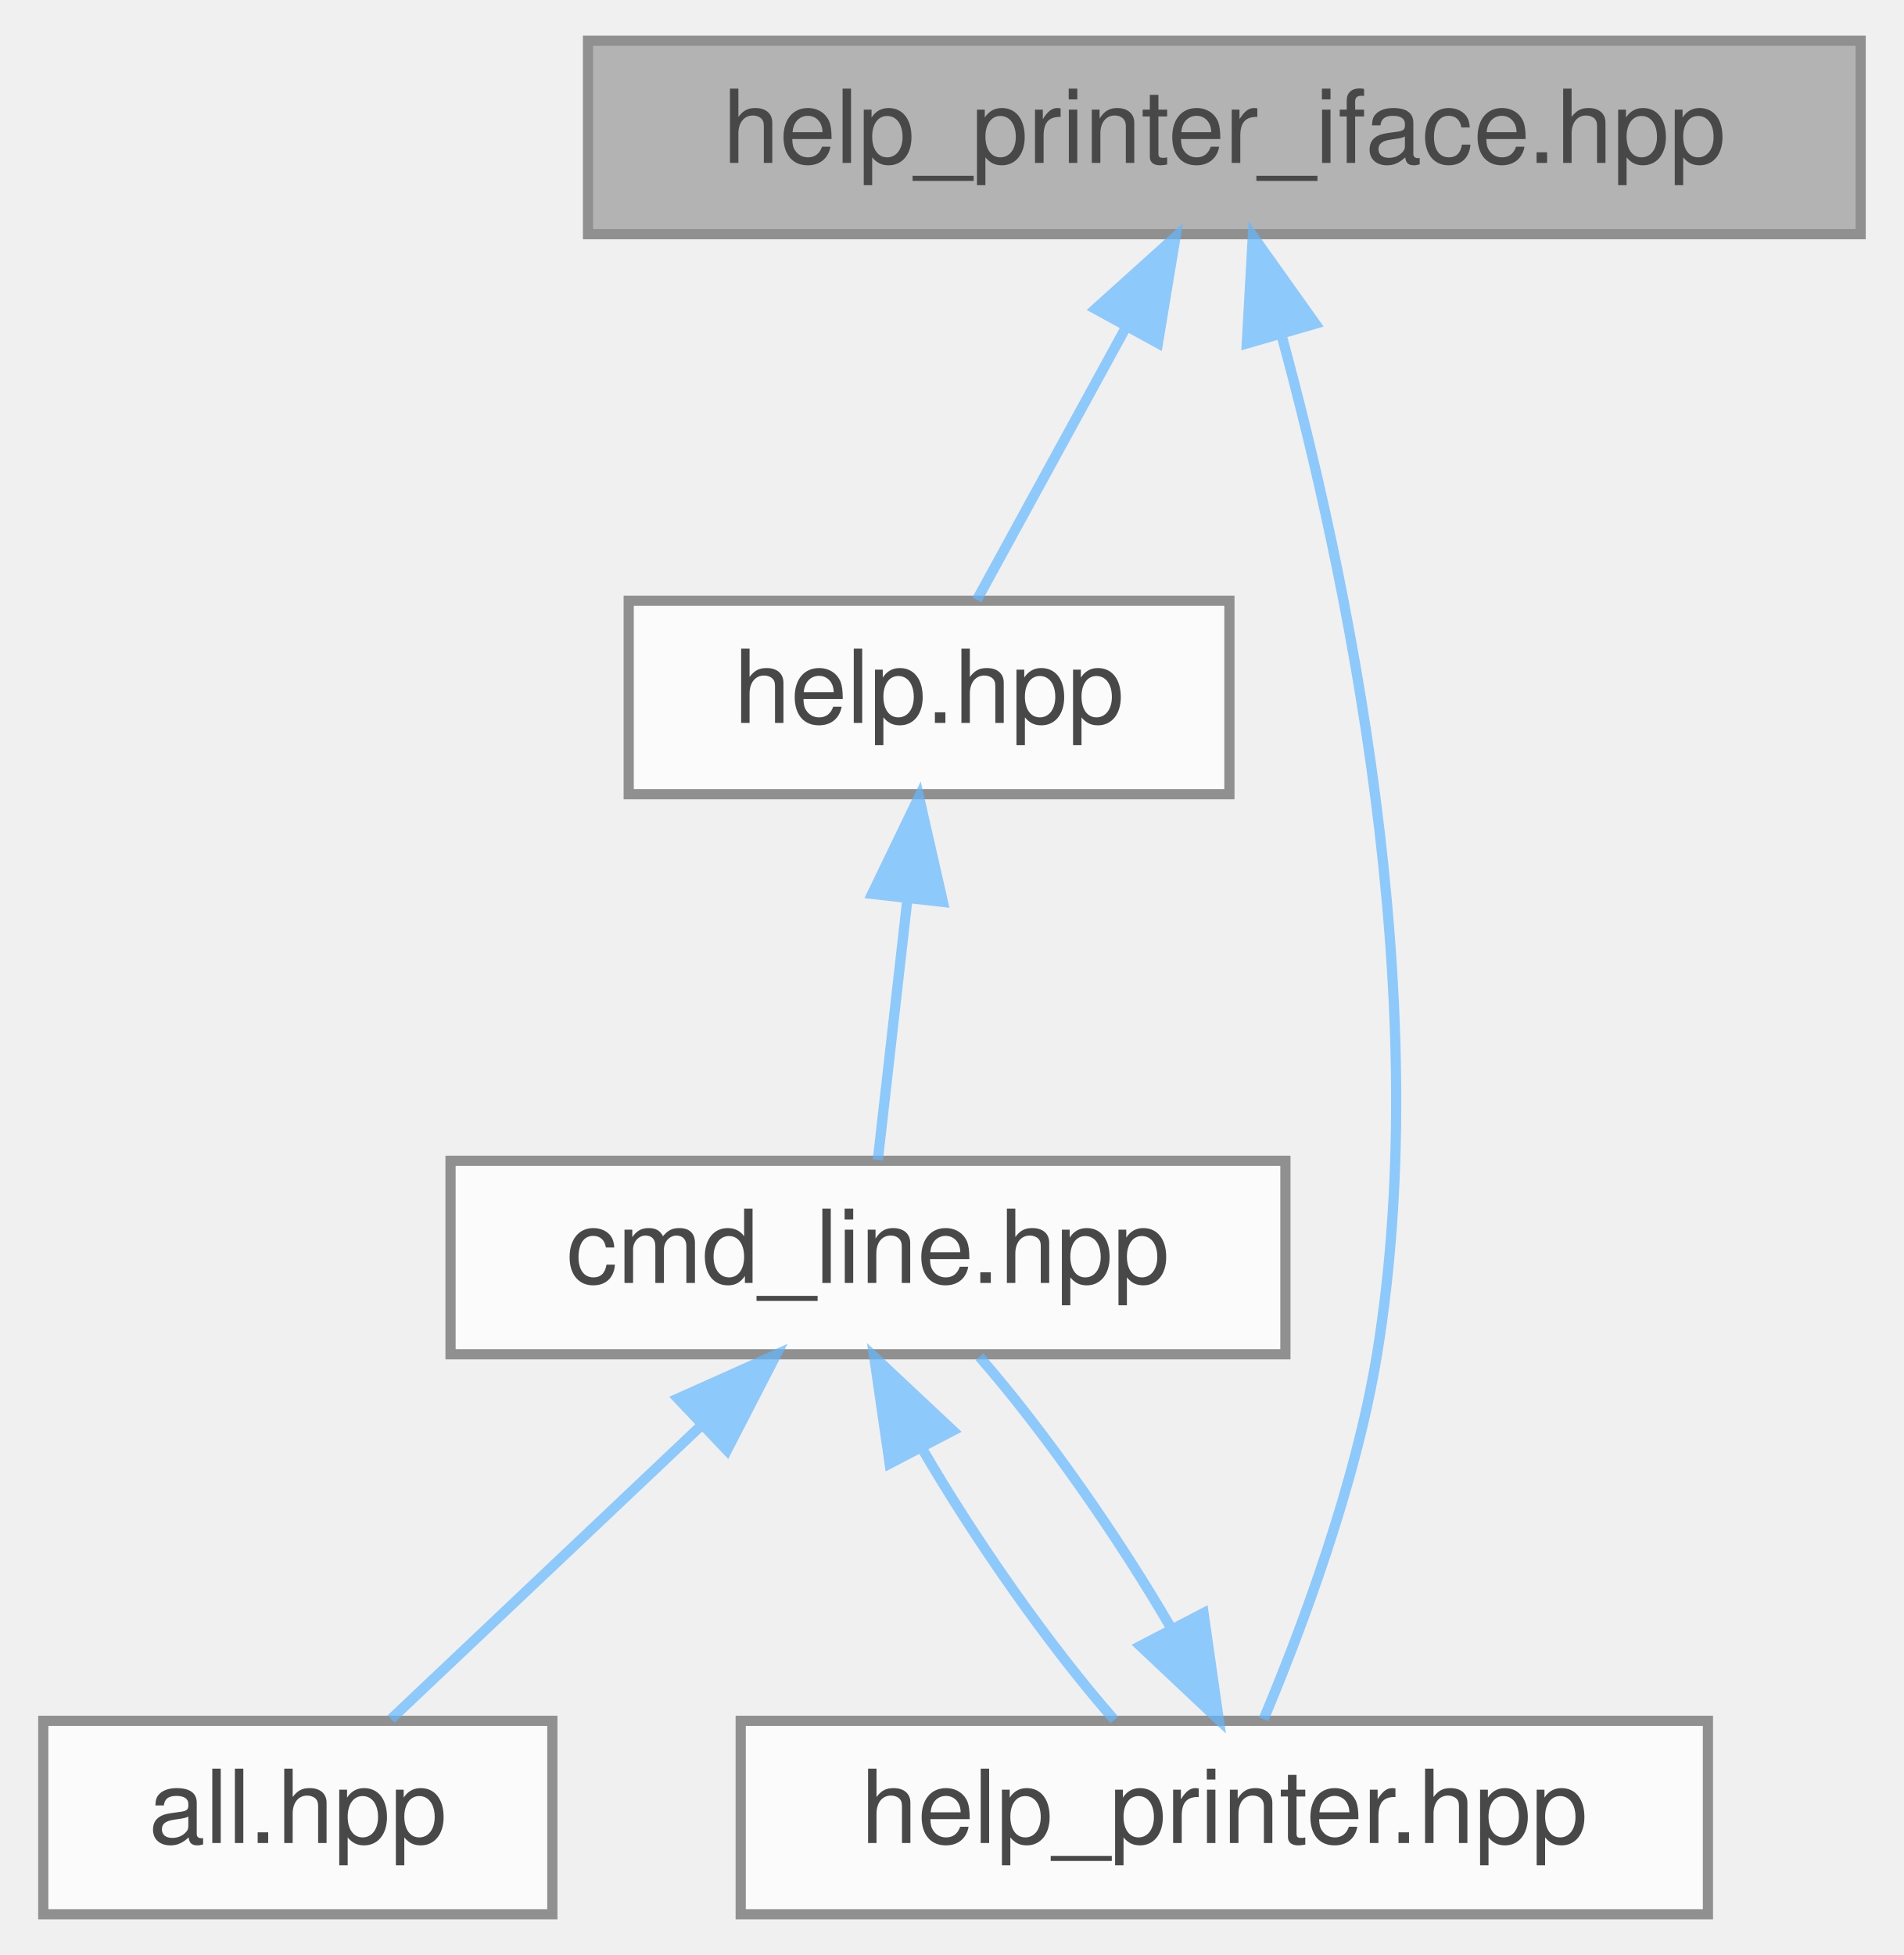
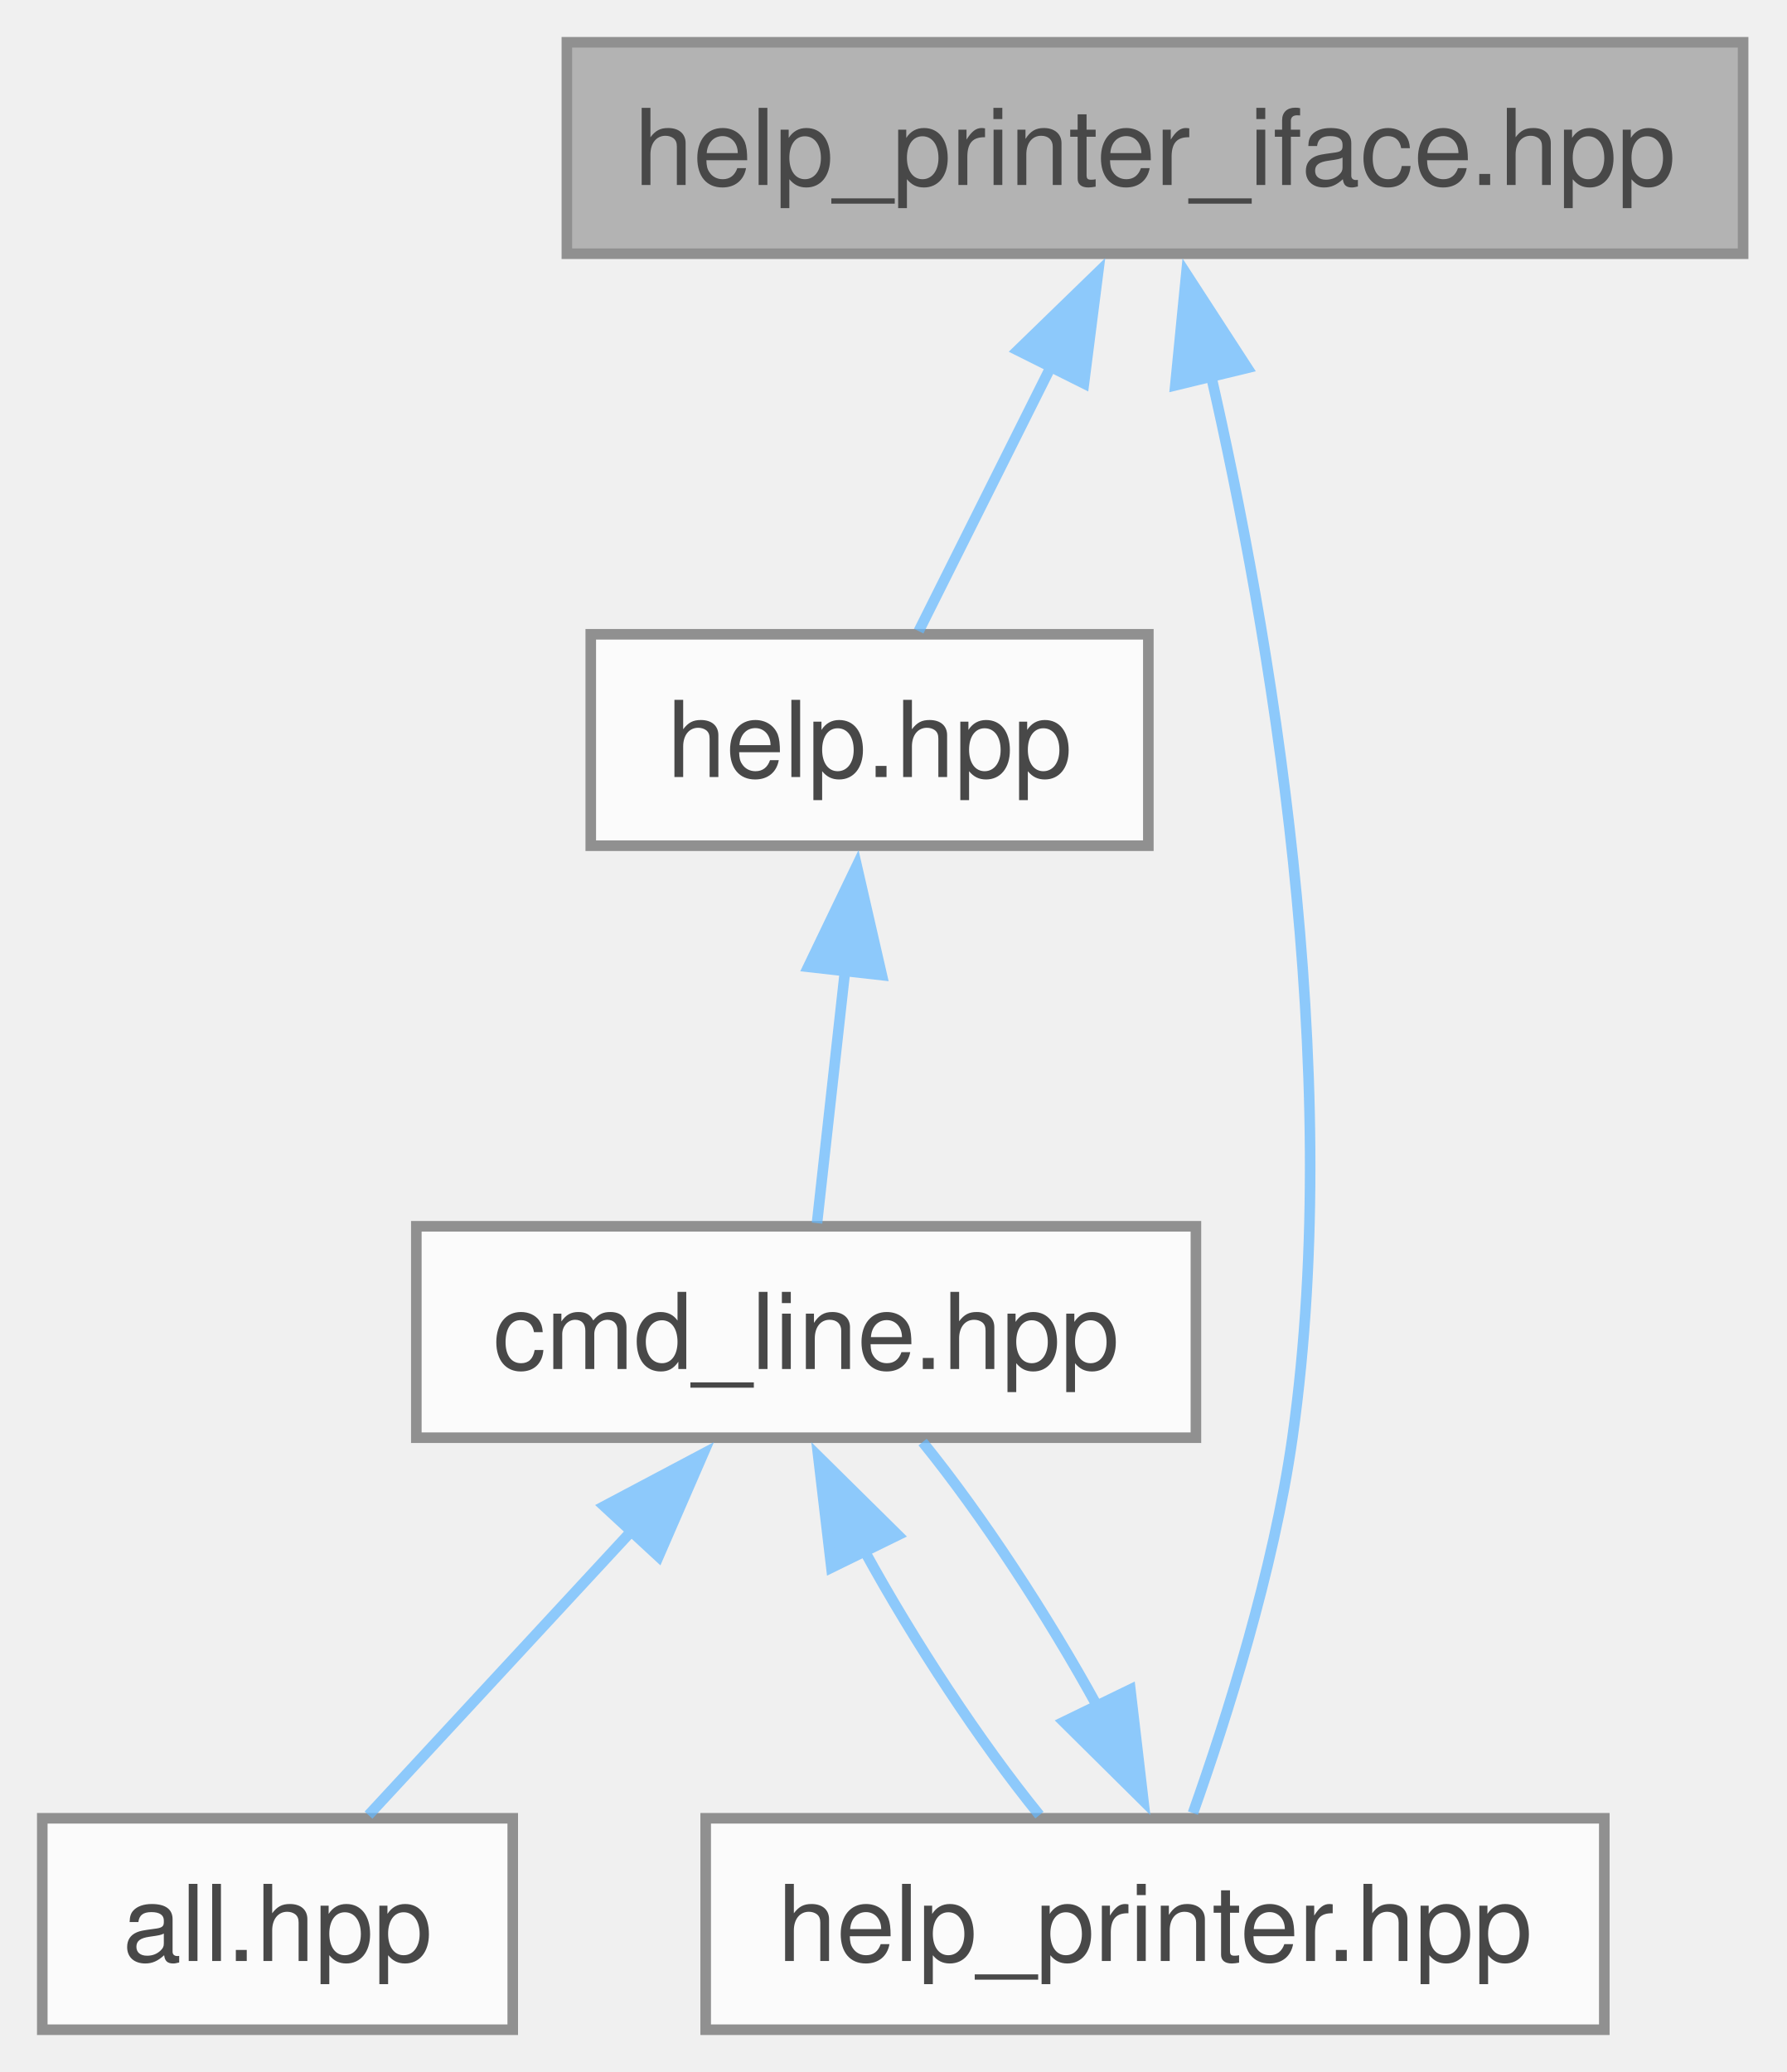
- <svg xmlns="http://www.w3.org/2000/svg" xmlns:xlink="http://www.w3.org/1999/xlink" width="187pt" height="192pt" viewBox="0.00 0.00 186.50 192.00">
+ <svg xmlns="http://www.w3.org/2000/svg" xmlns:xlink="http://www.w3.org/1999/xlink" width="169pt" height="196pt" viewBox="0.00 0.00 169.00 196.00">
  <svg id="main" version="1.1" xml:space="preserve">
    <style type="text/css">
.node, .edge {opacity: 0.7;}
.node.selected, .edge.selected {opacity: 1;}
.edge:hover path { stroke: red; }
.edge:hover polygon { stroke: red; fill: red; }
</style>
    <svg id="graph" class="graph">
-       <g id="graph0" class="graph" transform="scale(1 1) rotate(0) translate(4 188)">
+       <g id="graph0" class="graph" transform="scale(1 1) rotate(0) translate(4 192)">
        <g id="Node000001" class="node">
          <g id="a_Node000001">
            <a xlink:title=" ">
-               <polygon fill="#999999" stroke="#666666" points="178.5,-184 53.5,-184 53.5,-165 178.5,-165 178.5,-184" />
-               <text text-anchor="middle" x="116" y="-172" font-family="Helvetica,sans-Serif" font-size="10.00">help_printer_iface.hpp</text>
+               <polygon fill="#999999" stroke="#666666" points="160.88,-188 49.62,-188 49.62,-168 160.88,-168 160.88,-188" />
+               <text xml:space="preserve" text-anchor="middle" x="105.25" y="-174.5" font-family="Helvetica,sans-Serif" font-size="10.00">help_printer_iface.hpp</text>
            </a>
          </g>
        </g>
        <g id="Node000002" class="node">
          <g id="a_Node000002">
            <a xlink:href="help_8hpp.html" target="_top" xlink:title=" ">
-               <polygon fill="white" stroke="#666666" points="116.5,-129 57.5,-129 57.5,-110 116.5,-110 116.5,-129" />
-               <text text-anchor="middle" x="87" y="-117" font-family="Helvetica,sans-Serif" font-size="10.00">help.hpp</text>
+               <polygon fill="white" stroke="#666666" points="104.62,-132 51.88,-132 51.88,-112 104.62,-112 104.62,-132" />
+               <text xml:space="preserve" text-anchor="middle" x="78.25" y="-118.5" font-family="Helvetica,sans-Serif" font-size="10.00">help.hpp</text>
            </a>
          </g>
        </g>
        <g id="edge1_Node000001_Node000002" class="edge">
          <g id="a_edge1_Node000001_Node000002">
            <a xlink:title=" ">
-               <path fill="none" stroke="#63b8ff" d="M106.32,-155.82C101.4,-146.82 95.64,-136.29 91.7,-129.09" />
-               <polygon fill="#63b8ff" stroke="#63b8ff" points="103.34,-157.66 111.21,-164.75 109.48,-154.3 103.34,-157.66" />
+               <path fill="none" stroke="#63b8ff" d="M95.54,-157.58C91.23,-148.97 86.37,-139.24 82.9,-132.3" />
+               <polygon fill="#63b8ff" stroke="#63b8ff" points="92.27,-158.86 99.87,-166.24 98.53,-155.73 92.27,-158.86" />
            </a>
          </g>
        </g>
        <g id="Node000005" class="node">
          <g id="a_Node000005">
            <a xlink:href="help__printer_8hpp.html" target="_top" xlink:title=" ">
-               <polygon fill="white" stroke="#666666" points="163.5,-19 68.5,-19 68.5,0 163.5,0 163.5,-19" />
-               <text text-anchor="middle" x="116" y="-7" font-family="Helvetica,sans-Serif" font-size="10.00">help_printer.hpp</text>
+               <polygon fill="white" stroke="#666666" points="147.75,-20 62.75,-20 62.75,0 147.75,0 147.75,-20" />
+               <text xml:space="preserve" text-anchor="middle" x="105.25" y="-6.5" font-family="Helvetica,sans-Serif" font-size="10.00">help_printer.hpp</text>
            </a>
          </g>
        </g>
        <g id="edge6_Node000001_Node000005" class="edge">
          <g id="a_edge6_Node000001_Node000005">
            <a xlink:title=" ">
-               <path fill="none" stroke="#63b8ff" d="M121.58,-155.23C127.95,-131.91 136.79,-90.33 131,-55 128.89,-42.13 123.56,-27.96 119.86,-19.15" />
-               <polygon fill="#63b8ff" stroke="#63b8ff" points="118.21,-154.27 118.8,-164.84 124.94,-156.21 118.21,-154.27" />
+               <path fill="none" stroke="#63b8ff" d="M110.51,-156.66C116.02,-132.57 123.24,-91.27 118.25,-56 116.47,-43.44 112.03,-29.48 108.84,-20.49" />
+               <polygon fill="#63b8ff" stroke="#63b8ff" points="107.17,-155.55 108.21,-166.09 113.98,-157.2 107.17,-155.55" />
            </a>
          </g>
        </g>
        <g id="Node000003" class="node">
          <g id="a_Node000003">
            <a xlink:href="cmd__line_8hpp.html" target="_top" xlink:title=" ">
-               <polygon fill="white" stroke="#666666" points="122,-74 40,-74 40,-55 122,-55 122,-74" />
-               <text text-anchor="middle" x="81" y="-62" font-family="Helvetica,sans-Serif" font-size="10.00">cmd_line.hpp</text>
+               <polygon fill="white" stroke="#666666" points="109.12,-76 35.38,-76 35.38,-56 109.12,-56 109.12,-76" />
+               <text xml:space="preserve" text-anchor="middle" x="72.25" y="-62.5" font-family="Helvetica,sans-Serif" font-size="10.00">cmd_line.hpp</text>
            </a>
          </g>
        </g>
        <g id="edge2_Node000002_Node000003" class="edge">
          <g id="a_edge2_Node000002_Node000003">
            <a xlink:title=" ">
-               <path fill="none" stroke="#63b8ff" d="M84.87,-99.66C83.88,-90.93 82.75,-80.99 81.97,-74.09" />
-               <polygon fill="#63b8ff" stroke="#63b8ff" points="81.41,-100.21 86.01,-109.75 88.36,-99.42 81.41,-100.21" />
+               <path fill="none" stroke="#63b8ff" d="M75.96,-100.43C75.04,-92.11 74.02,-82.93 73.28,-76.3" />
+               <polygon fill="#63b8ff" stroke="#63b8ff" points="72.45,-100.54 77.04,-110.09 79.41,-99.76 72.45,-100.54" />
            </a>
          </g>
        </g>
        <g id="Node000004" class="node">
          <g id="a_Node000004">
            <a xlink:href="all_8hpp.html" target="_top" xlink:title=" ">
-               <polygon fill="white" stroke="#666666" points="50,-19 0,-19 0,0 50,0 50,-19" />
-               <text text-anchor="middle" x="25" y="-7" font-family="Helvetica,sans-Serif" font-size="10.00">all.hpp</text>
+               <polygon fill="white" stroke="#666666" points="44.5,-20 0,-20 0,0 44.5,0 44.5,-20" />
+               <text xml:space="preserve" text-anchor="middle" x="22.25" y="-6.5" font-family="Helvetica,sans-Serif" font-size="10.00">all.hpp</text>
            </a>
          </g>
        </g>
        <g id="edge3_Node000003_Node000004" class="edge">
          <g id="a_edge3_Node000003_Node000004">
            <a xlink:title=" ">
-               <path fill="none" stroke="#63b8ff" d="M64.67,-48.04C54.74,-38.64 42.41,-26.98 34.16,-19.17" />
-               <polygon fill="#63b8ff" stroke="#63b8ff" points="62.33,-50.65 72,-54.98 67.15,-45.57 62.33,-50.65" />
+               <path fill="none" stroke="#63b8ff" d="M55.85,-47.29C47.51,-38.28 37.71,-27.7 30.86,-20.3" />
+               <polygon fill="#63b8ff" stroke="#63b8ff" points="53.15,-49.52 62.51,-54.48 58.29,-44.77 53.15,-49.52" />
            </a>
          </g>
        </g>
        <g id="edge4_Node000003_Node000005" class="edge">
          <g id="a_edge4_Node000003_Node000005">
            <a xlink:title=" ">
-               <path fill="none" stroke="#63b8ff" d="M86.27,-45.82C91.49,-36.82 98.86,-26.29 105.2,-19.09" />
-               <polygon fill="#63b8ff" stroke="#63b8ff" points="83.13,-44.26 81.61,-54.75 89.34,-47.5 83.13,-44.26" />
+               <path fill="none" stroke="#63b8ff" d="M77.77,-45.29C82.45,-36.75 88.74,-27.16 94.32,-20.3" />
+               <polygon fill="#63b8ff" stroke="#63b8ff" points="74.64,-43.71 73.4,-54.23 80.93,-46.79 74.64,-43.71" />
            </a>
          </g>
        </g>
        <g id="edge5_Node000005_Node000003" class="edge">
          <g id="a_edge5_Node000005_Node000003">
            <a xlink:title=" ">
-               <path fill="none" stroke="#63b8ff" d="M110.85,-27.98C105.66,-36.95 98.3,-47.49 91.95,-54.75" />
-               <polygon fill="#63b8ff" stroke="#63b8ff" points="113.96,-29.58 115.46,-19.09 107.75,-26.35 113.96,-29.58" />
+               <path fill="none" stroke="#63b8ff" d="M99.81,-30.57C95.14,-39.1 88.86,-48.7 83.27,-55.59" />
+               <polygon fill="#63b8ff" stroke="#63b8ff" points="102.92,-32.18 104.15,-21.66 96.62,-29.12 102.92,-32.18" />
            </a>
          </g>
        </g>
      </g>
    </svg>
  </svg>
  <style type="text/css">

[data-mouse-over-selected='false'] { opacity: 0.7; }
[data-mouse-over-selected='true']  { opacity: 1.0; }

</style>
</svg>
